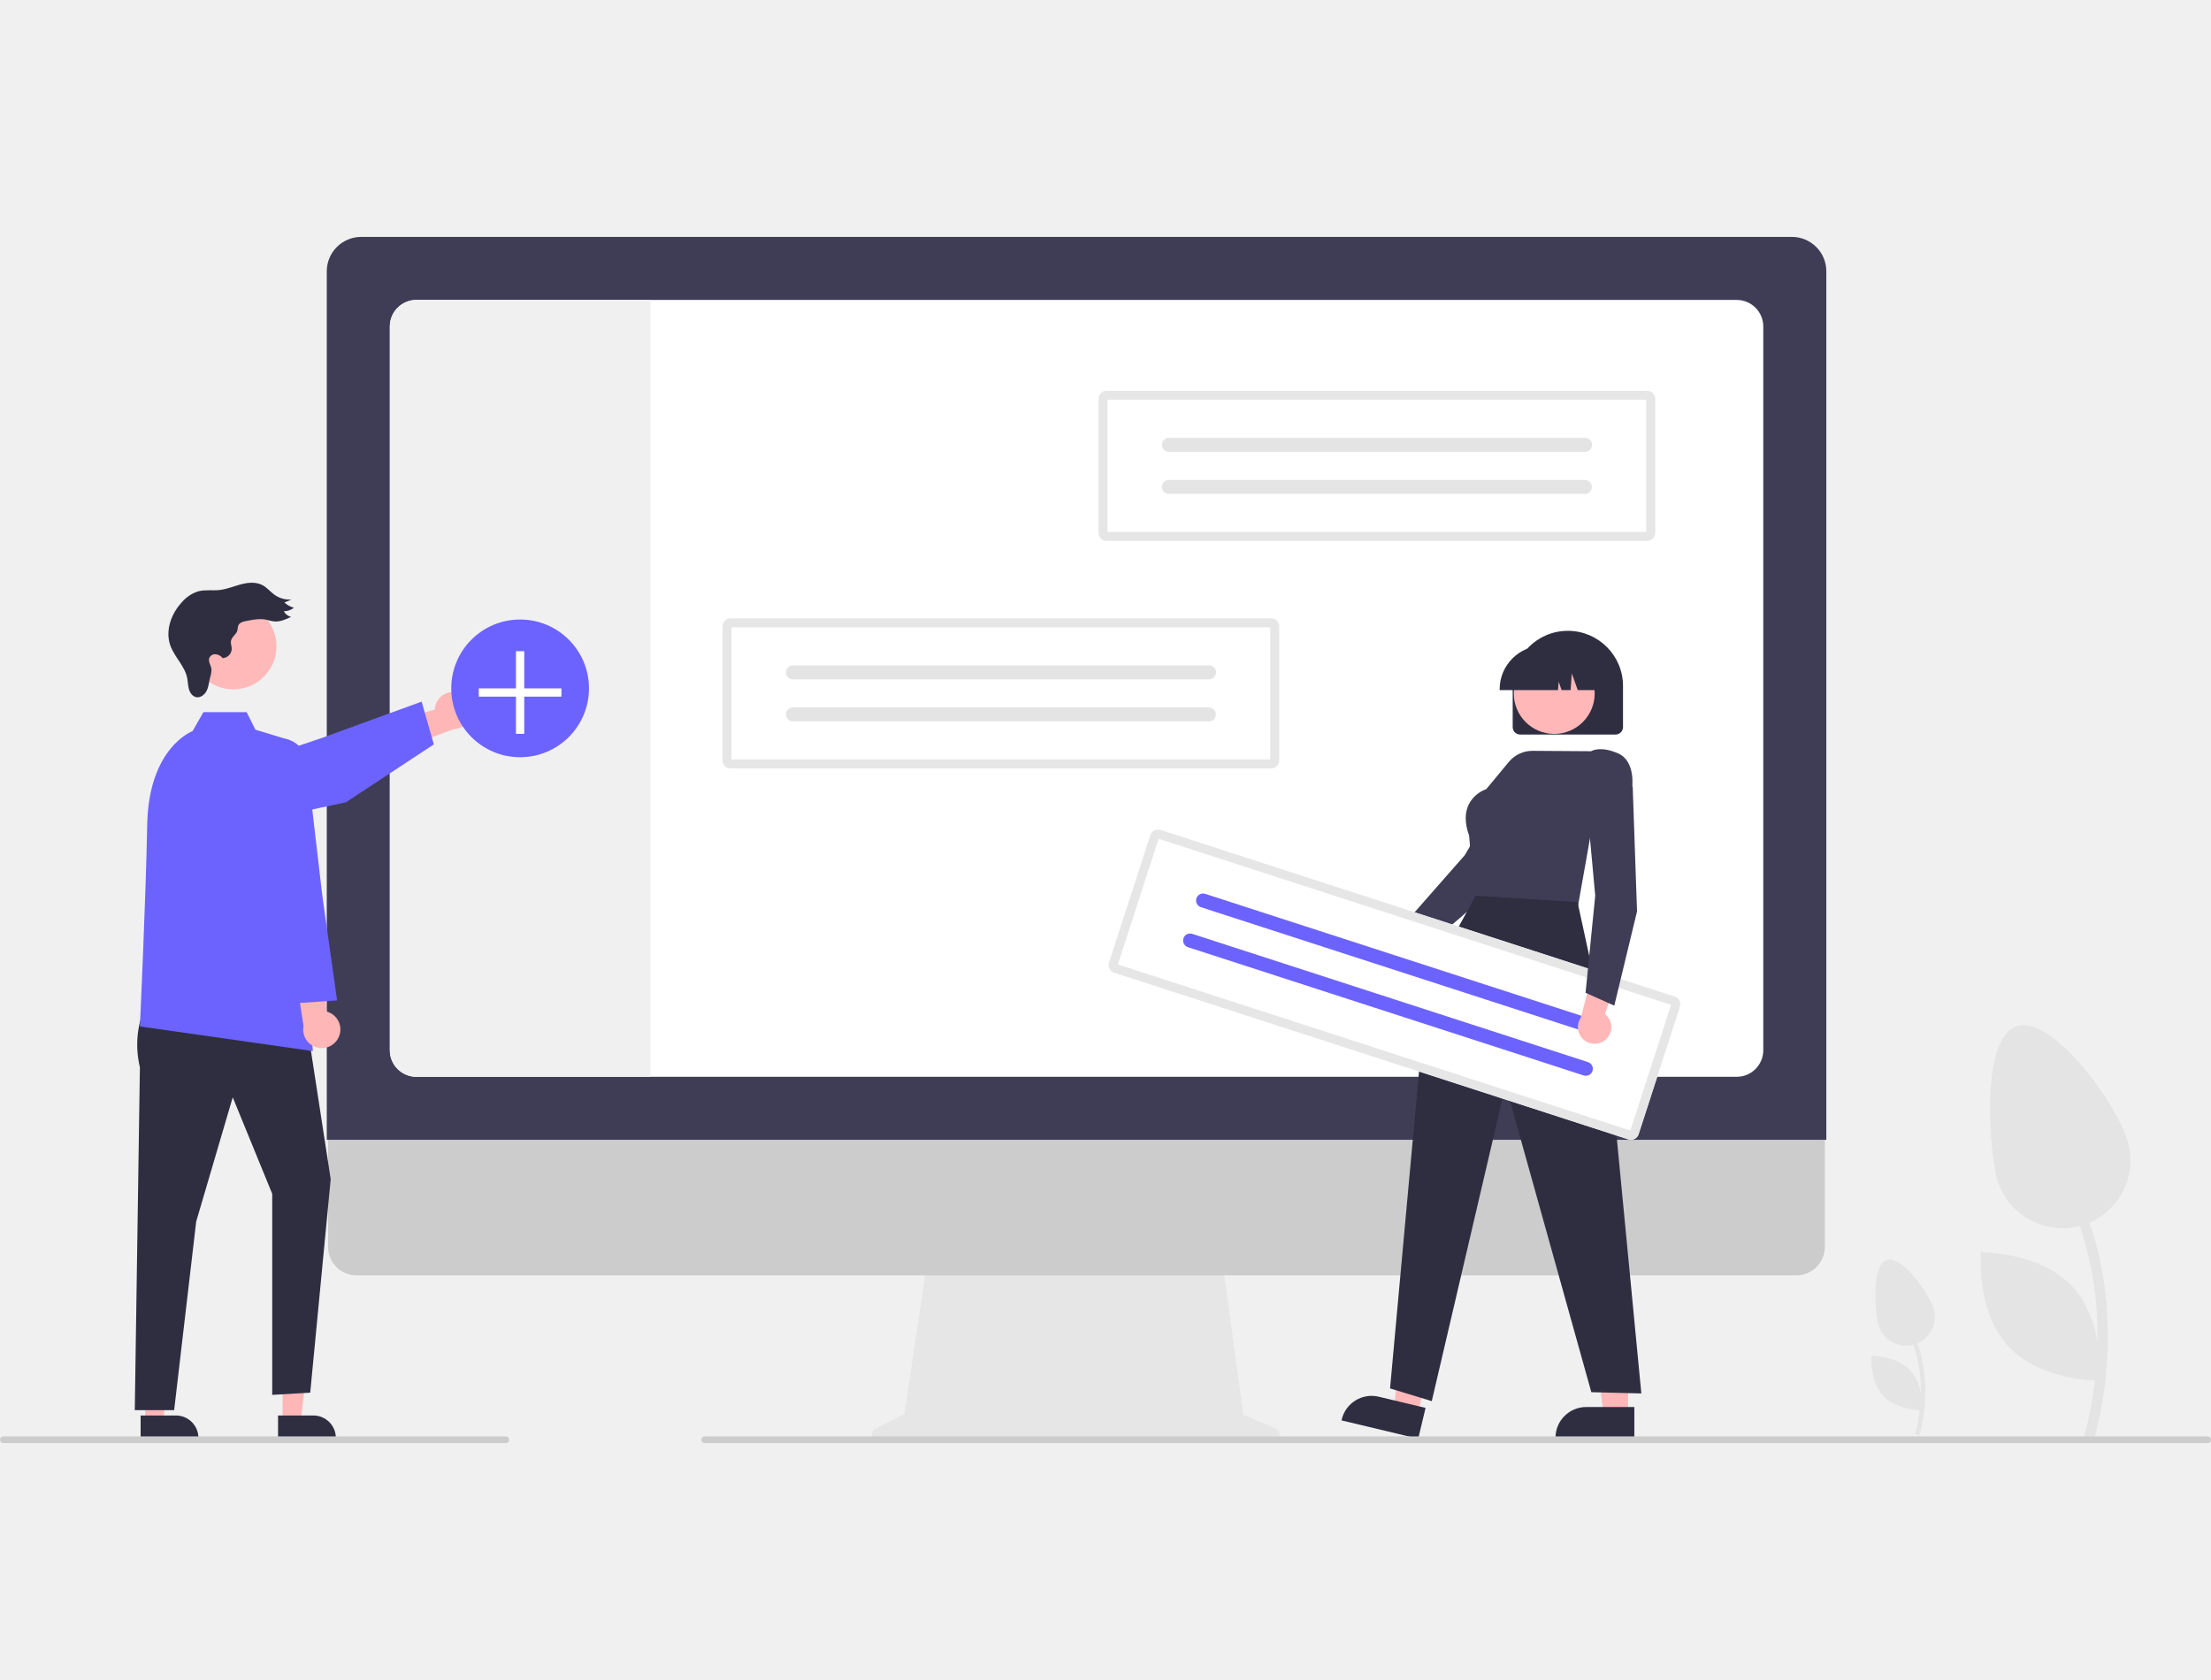
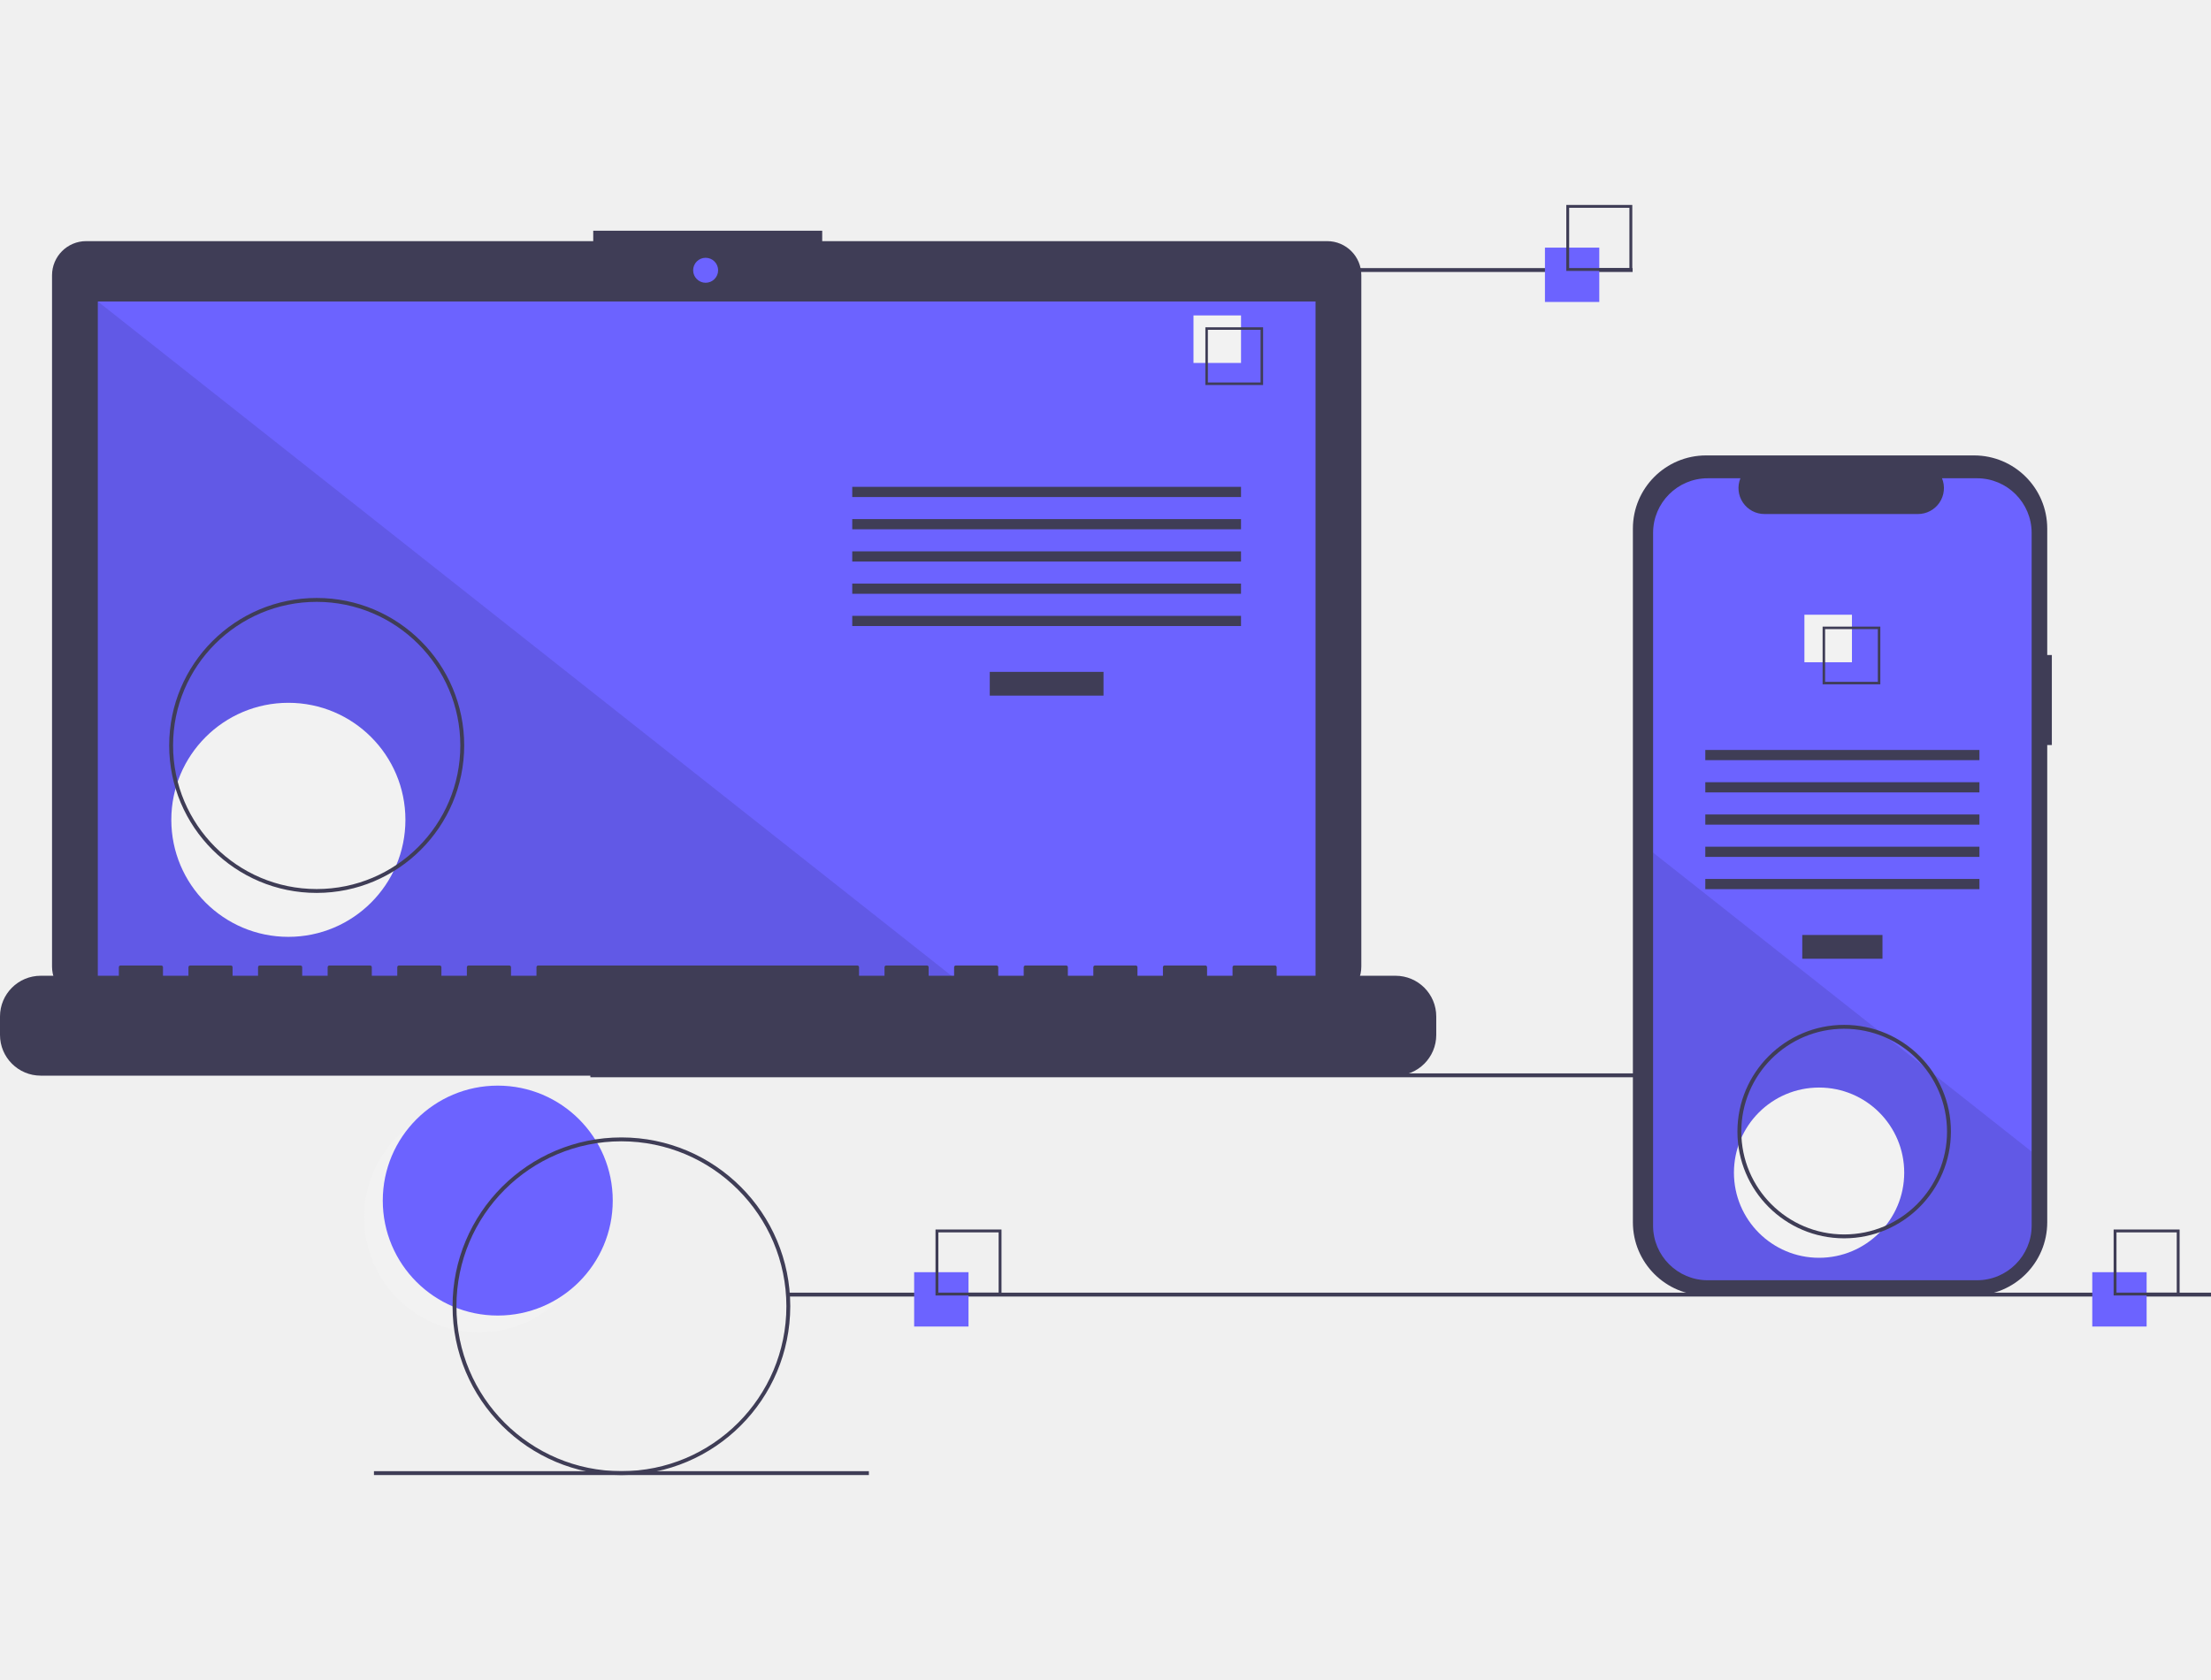
- <svg xmlns="http://www.w3.org/2000/svg" data-name="Layer 1" width="500" height="380" viewBox="0 0 1005.563 548.695">
-   <path d="M970.113,720.75c.096-.288,9.414-29.119-7.077-54.845l-1.684,1.079c15.963,24.903,6.956,52.855,6.864,53.134Z" transform="translate(-97.21873 -175.6525)" fill="#e4e4e4" />
-   <path d="M951.243,669.605a13.113,13.113,0,1,0,25.662-5.412c-1.494-7.086-14.164-24.722-21.251-23.228S949.749,662.519,951.243,669.605Z" transform="translate(-97.21873 -175.6525)" fill="#e4e4e4" />
-   <path d="M953.633,702.748c6.324,6.834,17.638,6.649,17.638,6.649s1.06-11.266-5.264-18.1-17.638-6.649-17.638-6.649S947.308,695.914,953.633,702.748Z" transform="translate(-97.21873 -175.6525)" fill="#e4e4e4" />
-   <path d="M1049.489,722.75c.226-.68,22.216-68.718-16.702-129.429l-3.973,2.547c37.672,58.77,16.416,124.733,16.197,125.392Z" transform="translate(-97.21873 -175.6525)" fill="#e4e4e4" />
-   <path d="M1004.958,602.051a30.946,30.946,0,0,0,60.56-12.772c-3.527-16.723-33.426-58.343-50.15-54.816S1001.431,585.328,1004.958,602.051Z" transform="translate(-97.21873 -175.6525)" fill="#e4e4e4" />
-   <path d="M1010.597,680.267c14.925,16.128,41.625,15.69,41.625,15.69s2.502-26.586-12.423-42.714-41.625-15.69-41.625-15.69S995.672,664.139,1010.597,680.267Z" transform="translate(-97.21873 -175.6525)" fill="#e4e4e4" />
-   <path d="M677.315,717.627l-14.592-6.144-10.01-73.151H519.408L508.557,711.184l-13.055,6.527a3.1,3.1,0,0,0,1.387,5.873H676.112A3.1,3.1,0,0,0,677.315,717.627Z" transform="translate(-97.21873 -175.6525)" fill="#e6e6e6" />
-   <path d="M914.206,648.064H259.377a12.973,12.973,0,0,1-12.944-12.973V542.751h680.718v92.34A12.974,12.974,0,0,1,914.206,648.064Z" transform="translate(-97.21873 -175.6525)" fill="#ccc" />
-   <path d="M927.835,586.393h-682V191.292a15.657,15.657,0,0,1,15.64-15.639H912.195A15.657,15.657,0,0,1,927.835,191.292Z" transform="translate(-97.21873 -175.6525)" fill="#3f3d56" />
-   <path d="M887.106,204.328h-600.54a12.065,12.065,0,0,0-12.05,12.06v329.27a12.065,12.065,0,0,0,12.05,12.06h600.54a12.072,12.072,0,0,0,12.05-12.06v-329.27A12.072,12.072,0,0,0,887.106,204.328Z" transform="translate(-97.21873 -175.6525)" fill="#fff" />
-   <path d="M393.016,204.328v353.39H286.566a12.065,12.065,0,0,1-12.05-12.06v-329.27a12.065,12.065,0,0,1,12.05-12.06Z" transform="translate(-97.21873 -175.6525)" fill="#f0f0f0" />
-   <path d="M305.196,382.849a8.406,8.406,0,0,0-10.263,7.799l-28.653,8.447,11.862,10.014,25.391-9.557a8.452,8.452,0,0,0,1.663-16.703Z" transform="translate(-97.21873 -175.6525)" fill="#ffb6b6" />
-   <path d="M189.424,446.424a11.952,11.952,0,0,1-3.808-23.276l58.064-19.6,45.292-16.5,5.558,19.455-39.984,26.347-62.624,13.311A12.025,12.025,0,0,1,189.424,446.424Z" transform="translate(-97.21873 -175.6525)" fill="#6c63ff" />
-   <polygon points="128.541 538.792 136.693 538.792 140.572 507.347 128.539 507.347 128.541 538.792" fill="#ffb6b6" />
-   <path d="M223.68,711.783l16.055-.001h.001A10.232,10.232,0,0,1,249.967,722.014v.332l-26.287.001Z" transform="translate(-97.21873 -175.6525)" fill="#2f2e41" />
-   <polygon points="66.033 538.792 74.185 538.792 78.064 507.347 66.032 507.347 66.033 538.792" fill="#ffb6b6" />
-   <path d="M161.172,711.783l16.055-.001h.001A10.232,10.232,0,0,1,187.46,722.014v.332l-26.287.001Z" transform="translate(-97.21873 -175.6525)" fill="#2f2e41" />
-   <path d="M163.171,525.829a43.784,43.784,0,0,0-2.327,27.549l-2.327,155.984h17.905l10.024-85.782,16.624-56.523,17.954,43.888v91.471l17.289-1.034,9.31-97.086-10.64-69.157Z" transform="translate(-97.21873 -175.6525)" fill="#2f2e41" />
-   <path d="M228.671,404.471l-15.294-4.655-3.99-7.98H189.741l-4.959,8.645s-19.949,7.315-20.614,42.558-3.325,91.767-3.325,91.767l78.661,11.214Z" transform="translate(-97.21873 -175.6525)" fill="#6c63ff" />
-   <path d="M251.254,539.709A8.406,8.406,0,0,0,245.759,528.049l-2.306-29.783-12.261,9.521,4.069,26.823a8.452,8.452,0,0,0,15.992,5.099Z" transform="translate(-97.21873 -175.6525)" fill="#ffb6b6" />
-   <path d="M230.334,524.358l-17.458-44.588V415.748a11.951,11.951,0,0,1,23.821-1.385l7.1,60.871L250.52,522.966Z" transform="translate(-97.21873 -175.6525)" fill="#6c63ff" />
-   <circle cx="106.114" cy="186.2" r="19.632" fill="#ffb9b9" />
-   <path d="M204.618,355.885c-.919,1.179-2.178,2.244-2.38,3.725-.15,1.097.33,2.182.375,3.288a4.388,4.388,0,0,1-4.102,4.393,4.868,4.868,0,0,0-3.133-1.792,2.891,2.891,0,0,0-2.977,1.72c-.583,1.647.766,3.32.983,5.053a10.452,10.452,0,0,1-.612,3.766c-.497,1.989-.63,4.093-1.503,5.949s-2.813,3.451-4.822,3.041c-1.689-.345-2.832-1.981-3.305-3.639s-.451-3.416-.793-5.106c-1.111-5.491-5.837-9.559-7.691-14.845-2.376-6.773.478-14.521,5.398-19.749a16.076,16.076,0,0,1,7.489-4.849c3.066-.781,6.307-.22,9.452-.553,3.364-.357,6.526-1.724,9.795-2.593s6.921-1.196,9.893.42c2.073,1.127,3.574,3.071,5.505,4.427a11.548,11.548,0,0,0,7.587,2.031l-3.21,1.403a10.311,10.311,0,0,0,4.325,2.369,7.48,7.48,0,0,1-4.609,1.618,5.264,5.264,0,0,0,3.316,2.55c-2.438,1.144-5.026,2.317-7.706,2.059-1.313-.126-2.568-.593-3.865-.833-2.765-.512-5.604.019-8.365.548-1.45.278-3.23.545-3.962,1.939C205.091,353.386,205.557,354.68,204.618,355.885Z" transform="translate(-97.21873 -175.6525)" fill="#2f2e41" />
-   <circle cx="236.547" cy="205.371" r="31.32" fill="#6c63ff" />
-   <polygon points="255.339 205.371 238.427 205.371 238.427 188.458 234.668 188.458 234.668 205.371 217.755 205.371 217.755 209.129 234.668 209.129 234.668 226.042 238.427 226.042 238.427 209.129 255.339 209.129 255.339 205.371" fill="#fff" />
-   <path d="M600.474,245.661a3.647,3.647,0,0,0-3.643,3.643v60.998a3.647,3.647,0,0,0,3.643,3.643H846.377a3.647,3.647,0,0,0,3.643-3.643v-60.998a3.647,3.647,0,0,0-3.643-3.643Z" transform="translate(-97.21873 -175.6525)" fill="#fff" />
-   <path d="M600.474,245.661a3.647,3.647,0,0,0-3.643,3.643v60.998a3.647,3.647,0,0,0,3.643,3.643H846.377a3.647,3.647,0,0,0,3.643-3.643v-60.998a3.647,3.647,0,0,0-3.643-3.643Z" transform="translate(-97.21873 -175.6525)" fill="#e6e6e6" />
-   <path d="M600.93,309.847H845.921V249.759H600.93Z" transform="translate(-97.21873 -175.6525)" fill="#fff" />
-   <path d="M628.784,267.053a3.188,3.188,0,0,0,0,6.375H818.058a3.188,3.188,0,1,0,.003-6.375H628.784Z" transform="translate(-97.21873 -175.6525)" fill="#e4e4e4" />
-   <path d="M628.784,286.178a3.188,3.188,0,0,0,0,6.375H818.058a3.188,3.188,0,0,0,.014-6.375h-189.288Z" transform="translate(-97.21873 -175.6525)" fill="#e4e4e4" />
-   <path d="M429.474,349.161a3.647,3.647,0,0,0-3.643,3.643v60.998a3.647,3.647,0,0,0,3.643,3.643H675.377a3.647,3.647,0,0,0,3.643-3.643v-60.998a3.647,3.647,0,0,0-3.643-3.643Z" transform="translate(-97.21873 -175.6525)" fill="#fff" />
-   <path d="M429.474,349.161a3.647,3.647,0,0,0-3.643,3.643v60.998a3.647,3.647,0,0,0,3.643,3.643H675.377a3.647,3.647,0,0,0,3.643-3.643v-60.998a3.647,3.647,0,0,0-3.643-3.643Z" transform="translate(-97.21873 -175.6525)" fill="#e6e6e6" />
-   <path d="M429.93,413.347H674.921V353.259H429.93Z" transform="translate(-97.21873 -175.6525)" fill="#fff" />
-   <path d="M457.784,370.553a3.188,3.188,0,0,0,0,6.375H647.058a3.188,3.188,0,1,0,.003-6.375H457.784Z" transform="translate(-97.21873 -175.6525)" fill="#e4e4e4" />
-   <path d="M457.784,389.678a3.188,3.188,0,0,0,0,6.375H647.058a3.188,3.188,0,0,0,.014-6.375h-189.288Z" transform="translate(-97.21873 -175.6525)" fill="#e4e4e4" />
-   <path d="M729.211,512.874a7.536,7.536,0,0,0,6.404-9.619l21.793-15.566-12.988-5.001-18.704,15.549a7.577,7.577,0,0,0,3.494,14.638Z" transform="translate(-97.21873 -175.6525)" fill="#ffb7b7" />
-   <path d="M741.31,502.622l-7.23-12.348.154-.175,29.17-33.209,22.648-38.623,19.667,2.507.29,5.945-.059.089L774.704,473.777l-.033.028Z" transform="translate(-97.21873 -175.6525)" fill="#3f3d56" />
-   <polygon points="740.467 535.914 729.346 535.913 724.054 493.014 740.469 493.015 740.467 535.914" fill="#ffb7b7" />
-   <path d="M840.523,722.347l-35.862-.001v-.454a13.959,13.959,0,0,1,13.958-13.958H818.62l21.903.001Z" transform="translate(-97.21873 -175.6525)" fill="#2f2e41" />
-   <polygon points="644.748 535.55 633.93 532.967 638.746 490.012 654.712 493.824 644.748 535.55" fill="#ffb7b7" />
-   <path d="M742.222,722.347l-34.881-8.329.105-.441a13.959,13.959,0,0,1,16.818-10.335l.001 0,21.304,5.087Z" transform="translate(-97.21873 -175.6525)" fill="#2f2e41" />
-   <path d="M785.191,398.654V379.933a25.086,25.086,0,0,1,50.173,0v18.721a3.374,3.374,0,0,1-3.37,3.37h-43.433A3.374,3.374,0,0,1,785.191,398.654Z" transform="translate(-97.21873 -175.6525)" fill="#2f2e41" />
-   <circle cx="706.868" cy="207.695" r="18.392" fill="#ffb7b7" />
-   <path d="M779.256,381.431a19.867,19.867,0,0,1,19.844-19.844h3.744a19.867,19.867,0,0,1,19.844,19.844v.374h-7.913l-2.699-7.557-.54,7.557h-4.089l-1.362-3.813-.272,3.813H779.256Z" transform="translate(-97.21873 -175.6525)" fill="#2f2e41" />
-   <path d="M814.815,480.421l-46.83-1.782-2.618-30.637c-2.019-5.608-2.052-10.423-.097-14.31a14.324,14.324,0,0,1,7.908-6.835l10.247-12.376a13.947,13.947,0,0,1,10.83-5.048l26.623.182c.642-.386,4.535-2.364,12.212.964,8.327,3.61,6.393,16.147,6.373,16.273l-.019.118-.091.077-17.71,14.914Z" transform="translate(-97.21873 -175.6525)" fill="#3f3d56" />
-   <polygon points="671.139 299.694 648.988 340.08 632.194 523.817 651.169 529.612 684.756 385.882 723.736 525.534 746.481 526.103 730.994 364.944 717.46 302.548 671.139 299.694" fill="#2f2e41" />
-   <path d="M624.995,445.41a3.647,3.647,0,0,0-4.589,2.342L601.596,505.778a3.647,3.647,0,0,0,2.342,4.589L837.857,586.196a3.647,3.647,0,0,0,4.589-2.342l18.81-58.025a3.647,3.647,0,0,0-2.342-4.589Z" transform="translate(-97.21873 -175.6525)" fill="#fff" />
-   <path d="M624.995,445.41a3.647,3.647,0,0,0-4.589,2.342L601.596,505.778a3.647,3.647,0,0,0,2.342,4.589L837.857,586.196a3.647,3.647,0,0,0,4.589-2.342l18.81-58.025a3.647,3.647,0,0,0-2.342-4.589Z" transform="translate(-97.21873 -175.6525)" fill="#e6e6e6" />
-   <path d="M605.635,506.609l233.053,75.548,18.529-57.159-233.053-75.548Z" transform="translate(-97.21873 -175.6525)" fill="#fff" />
-   <path d="M645.328,474.49a3.188,3.188,0,0,0-1.966,6.065l180.05,58.366a3.188,3.188,0,1,0,1.969-6.064l-.003-.001Z" transform="translate(-97.21873 -175.6525)" fill="#6c63ff" />
-   <path d="M639.431,492.683a3.188,3.188,0,0,0-1.966,6.065L817.514,557.114a3.188,3.188,0,0,0,1.979-6.06l-.014-.004Z" transform="translate(-97.21873 -175.6525)" fill="#6c63ff" />
-   <path d="M827.539,540.728a7.536,7.536,0,0,0-.397-11.549l8.648-25.347-13.47,3.5-6.147,23.533a7.577,7.577,0,0,0,11.366,9.863Z" transform="translate(-97.21873 -175.6525)" fill="#ffb7b7" />
-   <path d="M831.402,525.347,818.333,519.521l4.391-44.216-4.087-44.586,17.446-9.418,3.698,4.663.004.106,1.96,56.38-.01.043Z" transform="translate(-97.21873 -175.6525)" fill="#3f3d56" />
-   <path d="M1101.255,724.347l-683.448,0a1.567,1.567,0,0,1-1.539-1.134,1.529,1.529,0,0,1,1.477-1.919l683.385,0a1.615,1.615,0,0,1,1.616,1.194A1.528,1.528,0,0,1,1101.255,724.347Z" transform="translate(-97.21873 -175.6525)" fill="#ccc" />
-   <path d="M327.255,724.347l-228.448,0a1.567,1.567,0,0,1-1.539-1.134,1.529,1.529,0,0,1,1.477-1.919l228.385,0a1.615,1.615,0,0,1,1.616,1.194A1.528,1.528,0,0,1,327.255,724.347Z" transform="translate(-97.21873 -175.6525)" fill="#ccc" />
+ <svg xmlns="http://www.w3.org/2000/svg" width="500" height="380" viewBox="0 0 1139.171 654.543" role="img" artist="Katerina Limpitsouni" source="https://undraw.co/">
+   <circle cx="246.827" cy="521.765" r="59.243" fill="#f2f2f2" />
+   <circle cx="256.46" cy="513.095" r="59.243" fill="#6c63ff" />
+   <rect x="304.171" y="447.543" width="733" height="2" fill="#3f3d56" />
+   <path d="M714.207,141.381H454.038v-5.362h-117.971v5.362H74.825a17.599,17.599,0,0,0-17.599,17.599V515.231a17.599,17.599,0,0,0,17.599,17.599H714.207a17.599,17.599,0,0,0,17.599-17.599V158.979A17.599,17.599,0,0,0,714.207,141.381Z" transform="translate(-30.41456 -122.7284)" fill="#3f3d56" />
+   <rect x="50.406" y="49.754" width="627.391" height="353.913" fill="#6c63ff" />
+   <circle cx="363.565" cy="33.667" r="6.435" fill="#6c63ff" />
+   <polygon points="498.374 403.667 50.406 403.667 50.406 49.754 498.374 403.667" opacity="0.1" />
+   <circle cx="148.574" cy="316.876" r="60.307" fill="#f2f2f2" />
+   <rect x="509.953" y="240.622" width="58.605" height="12.246" fill="#3f3d56" />
+   <rect x="439.102" y="145.279" width="200.307" height="5.248" fill="#3f3d56" />
+   <rect x="439.102" y="161.898" width="200.307" height="5.248" fill="#3f3d56" />
+   <rect x="439.102" y="178.518" width="200.307" height="5.248" fill="#3f3d56" />
+   <rect x="439.102" y="195.137" width="200.307" height="5.248" fill="#3f3d56" />
+   <rect x="439.102" y="211.756" width="200.307" height="5.248" fill="#3f3d56" />
+   <rect x="614.917" y="56.934" width="24.492" height="24.492" fill="#f2f2f2" />
+   <path d="M681.195,215.525h-29.74v-29.74h29.74Zm-28.447-1.293h27.154V187.078H652.748Z" transform="translate(-30.41456 -122.7284)" fill="#3f3d56" />
+   <path d="M749.422,519.96H688.192v-4.412a.875.875,0,0,0-.875-.875h-20.993a.875.875,0,0,0-.875.875v4.412H652.329v-4.412a.875.875,0,0,0-.875-.875H630.462a.875.875,0,0,0-.875.875v4.412H616.467v-4.412a.875.875,0,0,0-.875-.875H594.599a.875.875,0,0,0-.875.875v4.412H580.604v-4.412a.875.875,0,0,0-.875-.875H558.736a.875.875,0,0,0-.875.875v4.412H544.741v-4.412a.875.875,0,0,0-.875-.875H522.873a.875.875,0,0,0-.875.875v4.412H508.878v-4.412a.875.875,0,0,0-.875-.875h-20.993a.875.875,0,0,0-.875.875v4.412H473.015v-4.412a.875.875,0,0,0-.875-.875H307.696a.875.875,0,0,0-.875.875v4.412H293.701v-4.412a.875.875,0,0,0-.875-.875H271.833a.875.875,0,0,0-.875.875v4.412H257.838v-4.412a.875.875,0,0,0-.875-.875h-20.993a.875.875,0,0,0-.875.875v4.412H221.975v-4.412a.875.875,0,0,0-.875-.875H200.107a.875.875,0,0,0-.875.875v4.412H186.112v-4.412a.875.875,0,0,0-.875-.875H164.244a.875.875,0,0,0-.875.875v4.412H150.249v-4.412a.875.875,0,0,0-.875-.875H128.381a.875.875,0,0,0-.875.875v4.412H114.386v-4.412a.875.875,0,0,0-.875-.875H92.519a.875.875,0,0,0-.875.875v4.412H51.407a20.993,20.993,0,0,0-20.993,20.993v9.492A20.993,20.993,0,0,0,51.407,571.438H749.422a20.993,20.993,0,0,0,20.993-20.993v-9.492A20.993,20.993,0,0,0,749.422,519.96Z" transform="translate(-30.41456 -122.7284)" fill="#3f3d56" />
+   <path d="M193.586,477.272a76,76,0,1,1,76-76A76.086,76.086,0,0,1,193.586,477.272Zm0-150a74,74,0,1,0,74,74A74.084,74.084,0,0,0,193.586,327.272Z" transform="translate(-30.41456 -122.7284)" fill="#3f3d56" />
+   <rect x="586.171" y="32.543" width="255" height="2" fill="#3f3d56" />
+   <rect x="406.171" y="560.543" width="733" height="2" fill="#3f3d56" />
+   <rect x="192.672" y="652.543" width="255" height="2" fill="#3f3d56" />
+   <rect x="471" y="550" width="28" height="28" fill="#6c63ff" />
+   <path d="M546.415,684.728h-34v-34h34Zm-32.522-1.478H544.936V652.207H513.893Z" transform="translate(-30.41456 -122.7284)" fill="#3f3d56" />
+   <rect x="796" y="22" width="28" height="28" fill="#6c63ff" />
+   <path d="M871.415,156.728h-34v-34h34Zm-32.522-1.478H869.936V124.207H838.893Z" transform="translate(-30.41456 -122.7284)" fill="#3f3d56" />
+   <rect x="1078" y="550" width="28" height="28" fill="#6c63ff" />
+   <path d="M1153.415,684.728h-34v-34h34Zm-32.522-1.478h31.043V652.207h-31.043Z" transform="translate(-30.41456 -122.7284)" fill="#3f3d56" />
+   <path d="M1087.586,354.687h-2.379V289.525a37.714,37.714,0,0,0-37.714-37.714H909.44A37.714,37.714,0,0,0,871.726,289.525V647.006A37.714,37.714,0,0,0,909.44,684.72h138.053a37.714,37.714,0,0,0,37.714-37.714V401.07h2.379Z" transform="translate(-30.41456 -122.7284)" fill="#3f3d56" />
+   <path d="M1077.176,291.742v356.96a28.165,28.165,0,0,1-28.16,28.17H910.296a28.165,28.165,0,0,1-28.16-28.17v-356.96a28.163,28.163,0,0,1,28.16-28.16h16.83a13.379,13.379,0,0,0,12.39,18.43h79.09a13.379,13.379,0,0,0,12.39-18.43h18.02A28.163,28.163,0,0,1,1077.176,291.742Z" transform="translate(-30.41456 -122.7284)" fill="#6c63ff" />
+   <rect x="928.58" y="376.218" width="41.324" height="12.246" fill="#3f3d56" />
+   <rect x="878.621" y="280.875" width="141.24" height="5.248" fill="#3f3d56" />
+   <rect x="878.621" y="297.494" width="141.24" height="5.248" fill="#3f3d56" />
+   <rect x="878.621" y="314.114" width="141.24" height="5.248" fill="#3f3d56" />
+   <rect x="878.621" y="330.733" width="141.24" height="5.248" fill="#3f3d56" />
+   <rect x="878.621" y="347.352" width="141.24" height="5.248" fill="#3f3d56" />
+   <rect x="929.684" y="211.179" width="24.492" height="24.492" fill="#f2f2f2" />
+   <path d="M969.474,340.032v29.74h29.74v-29.74Zm28.45,28.45h-27.16v-27.16h27.16Z" transform="translate(-30.41456 -122.7284)" fill="#3f3d56" />
+   <path d="M1077.176,610.582v38.12a28.165,28.165,0,0,1-28.16,28.17H910.296a28.165,28.165,0,0,1-28.16-28.17v-192.21l116.87,92.33,2,1.58,21.74,17.17,2.03,1.61Z" transform="translate(-30.41456 -122.7284)" opacity="0.1" />
+   <circle cx="937.241" cy="498.707" r="43.868" fill="#f2f2f2" />
+   <path d="M350.586,777.272a87,87,0,1,1,87-87A87.099,87.099,0,0,1,350.586,777.272Zm0-172a85,85,0,1,0,85,85A85.096,85.096,0,0,0,350.586,605.272Z" transform="translate(-30.41456 -122.7284)" fill="#3f3d56" />
+   <path d="M980.586,655.272a55,55,0,1,1,55-55A55.062,55.062,0,0,1,980.586,655.272Zm0-108a53,53,0,1,0,53,53A53.06,53.06,0,0,0,980.586,547.272Z" transform="translate(-30.41456 -122.7284)" fill="#3f3d56" />
</svg>
